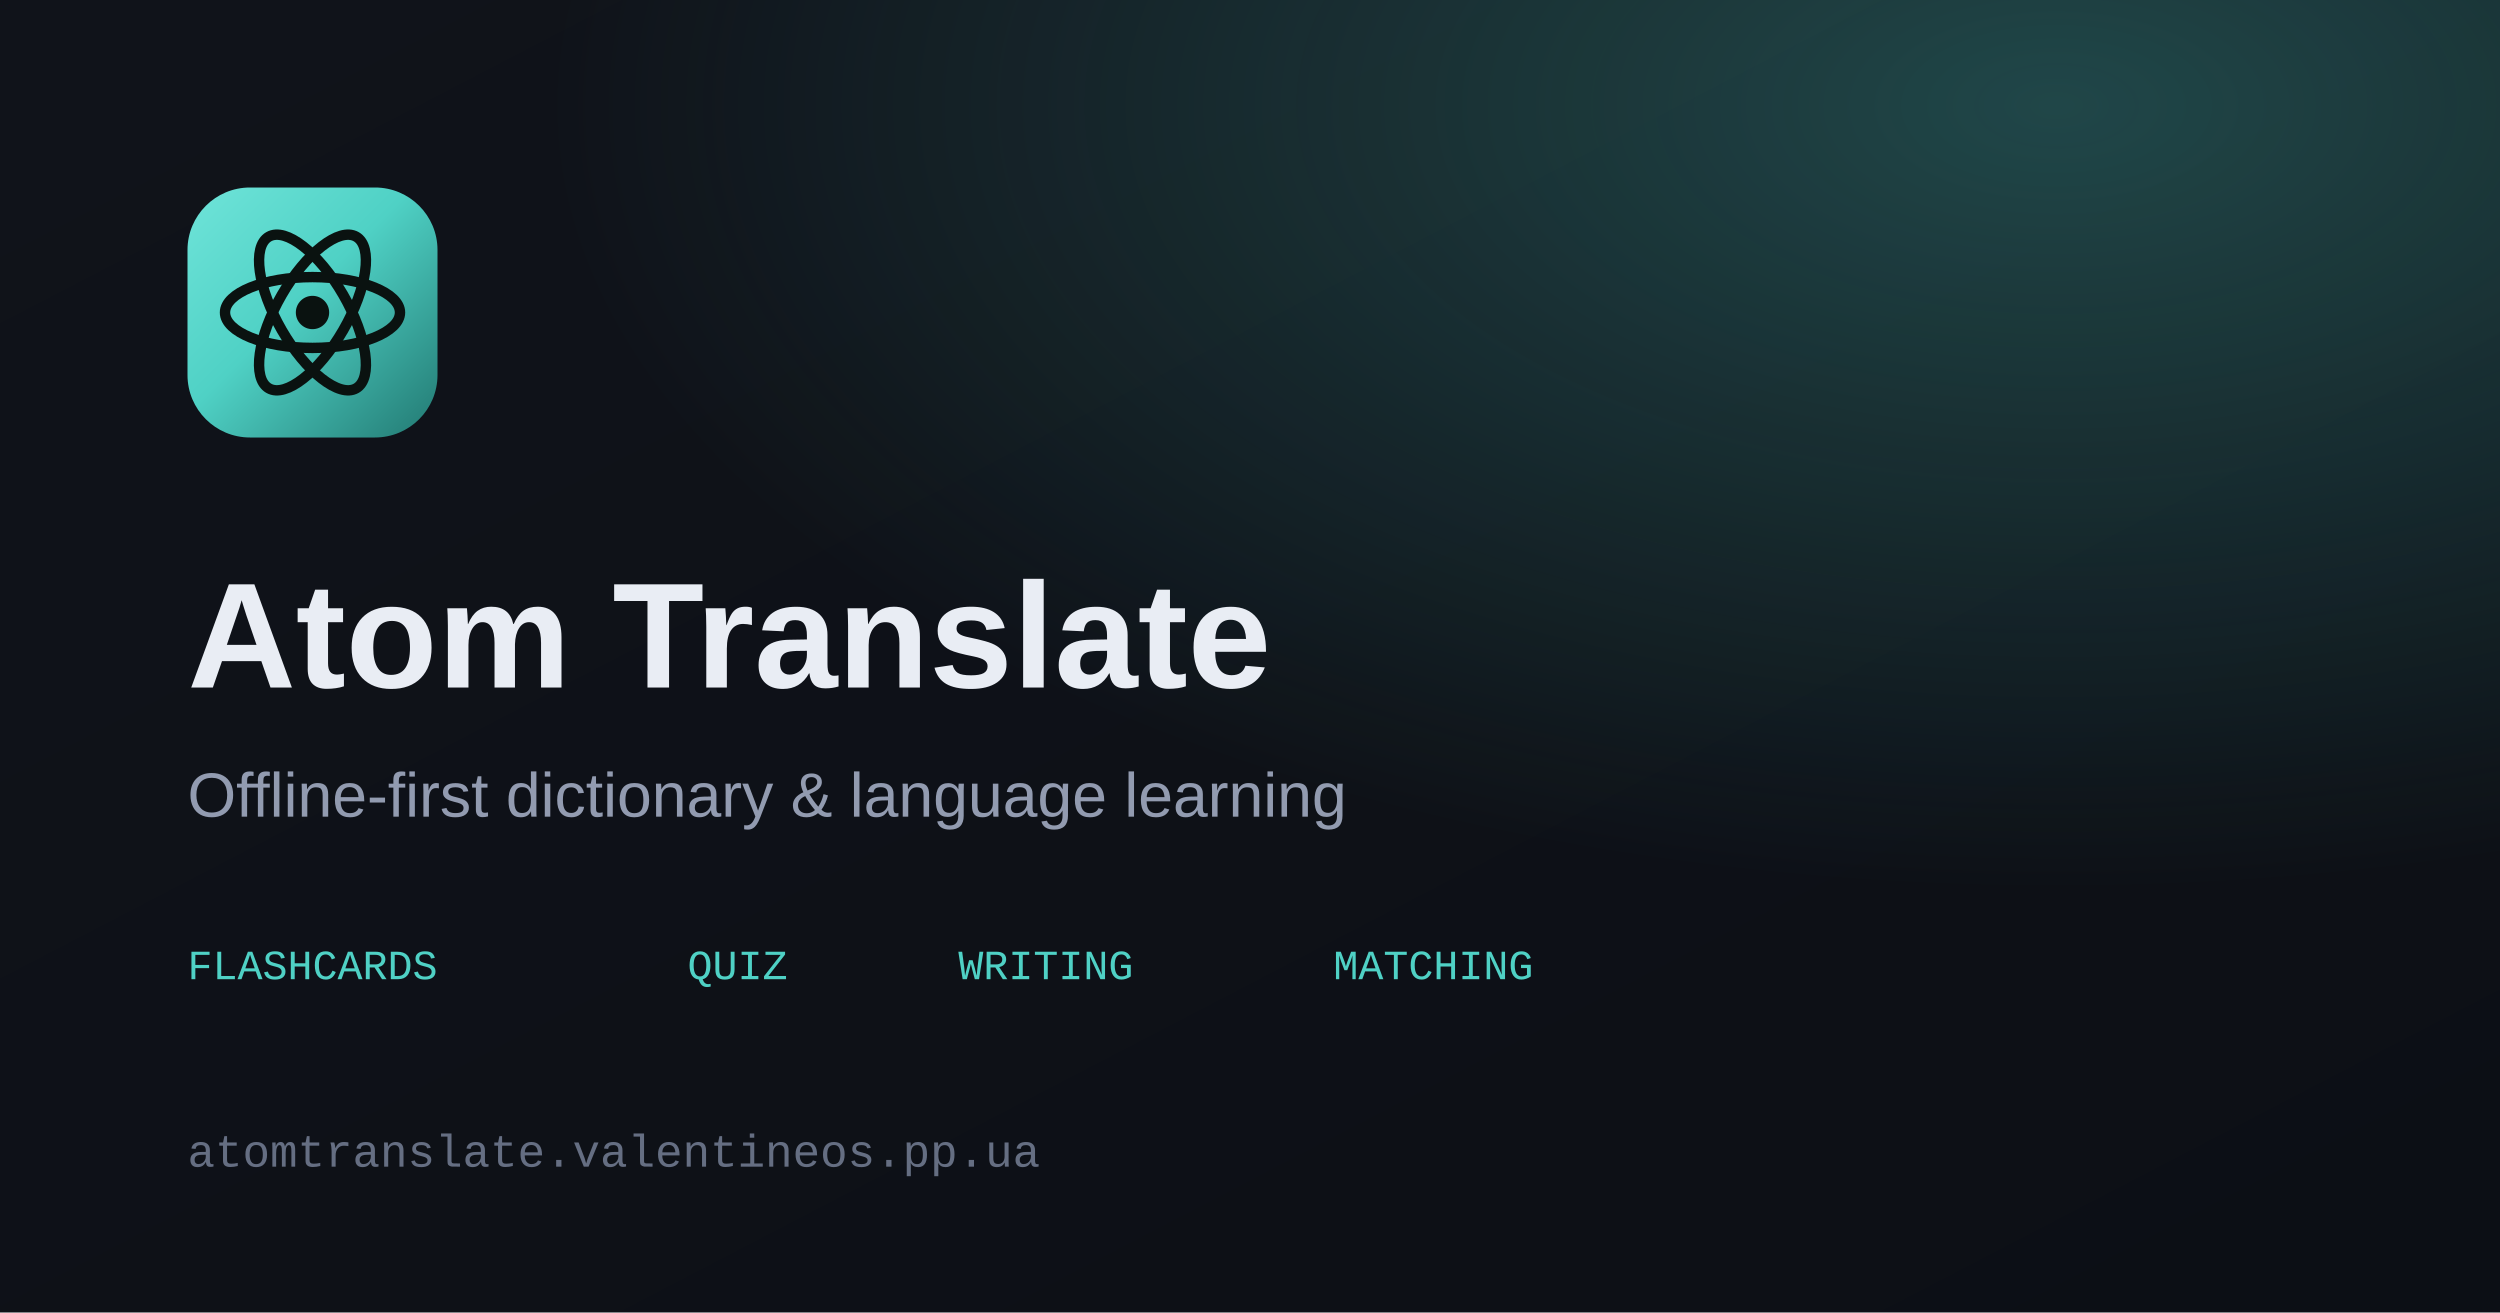
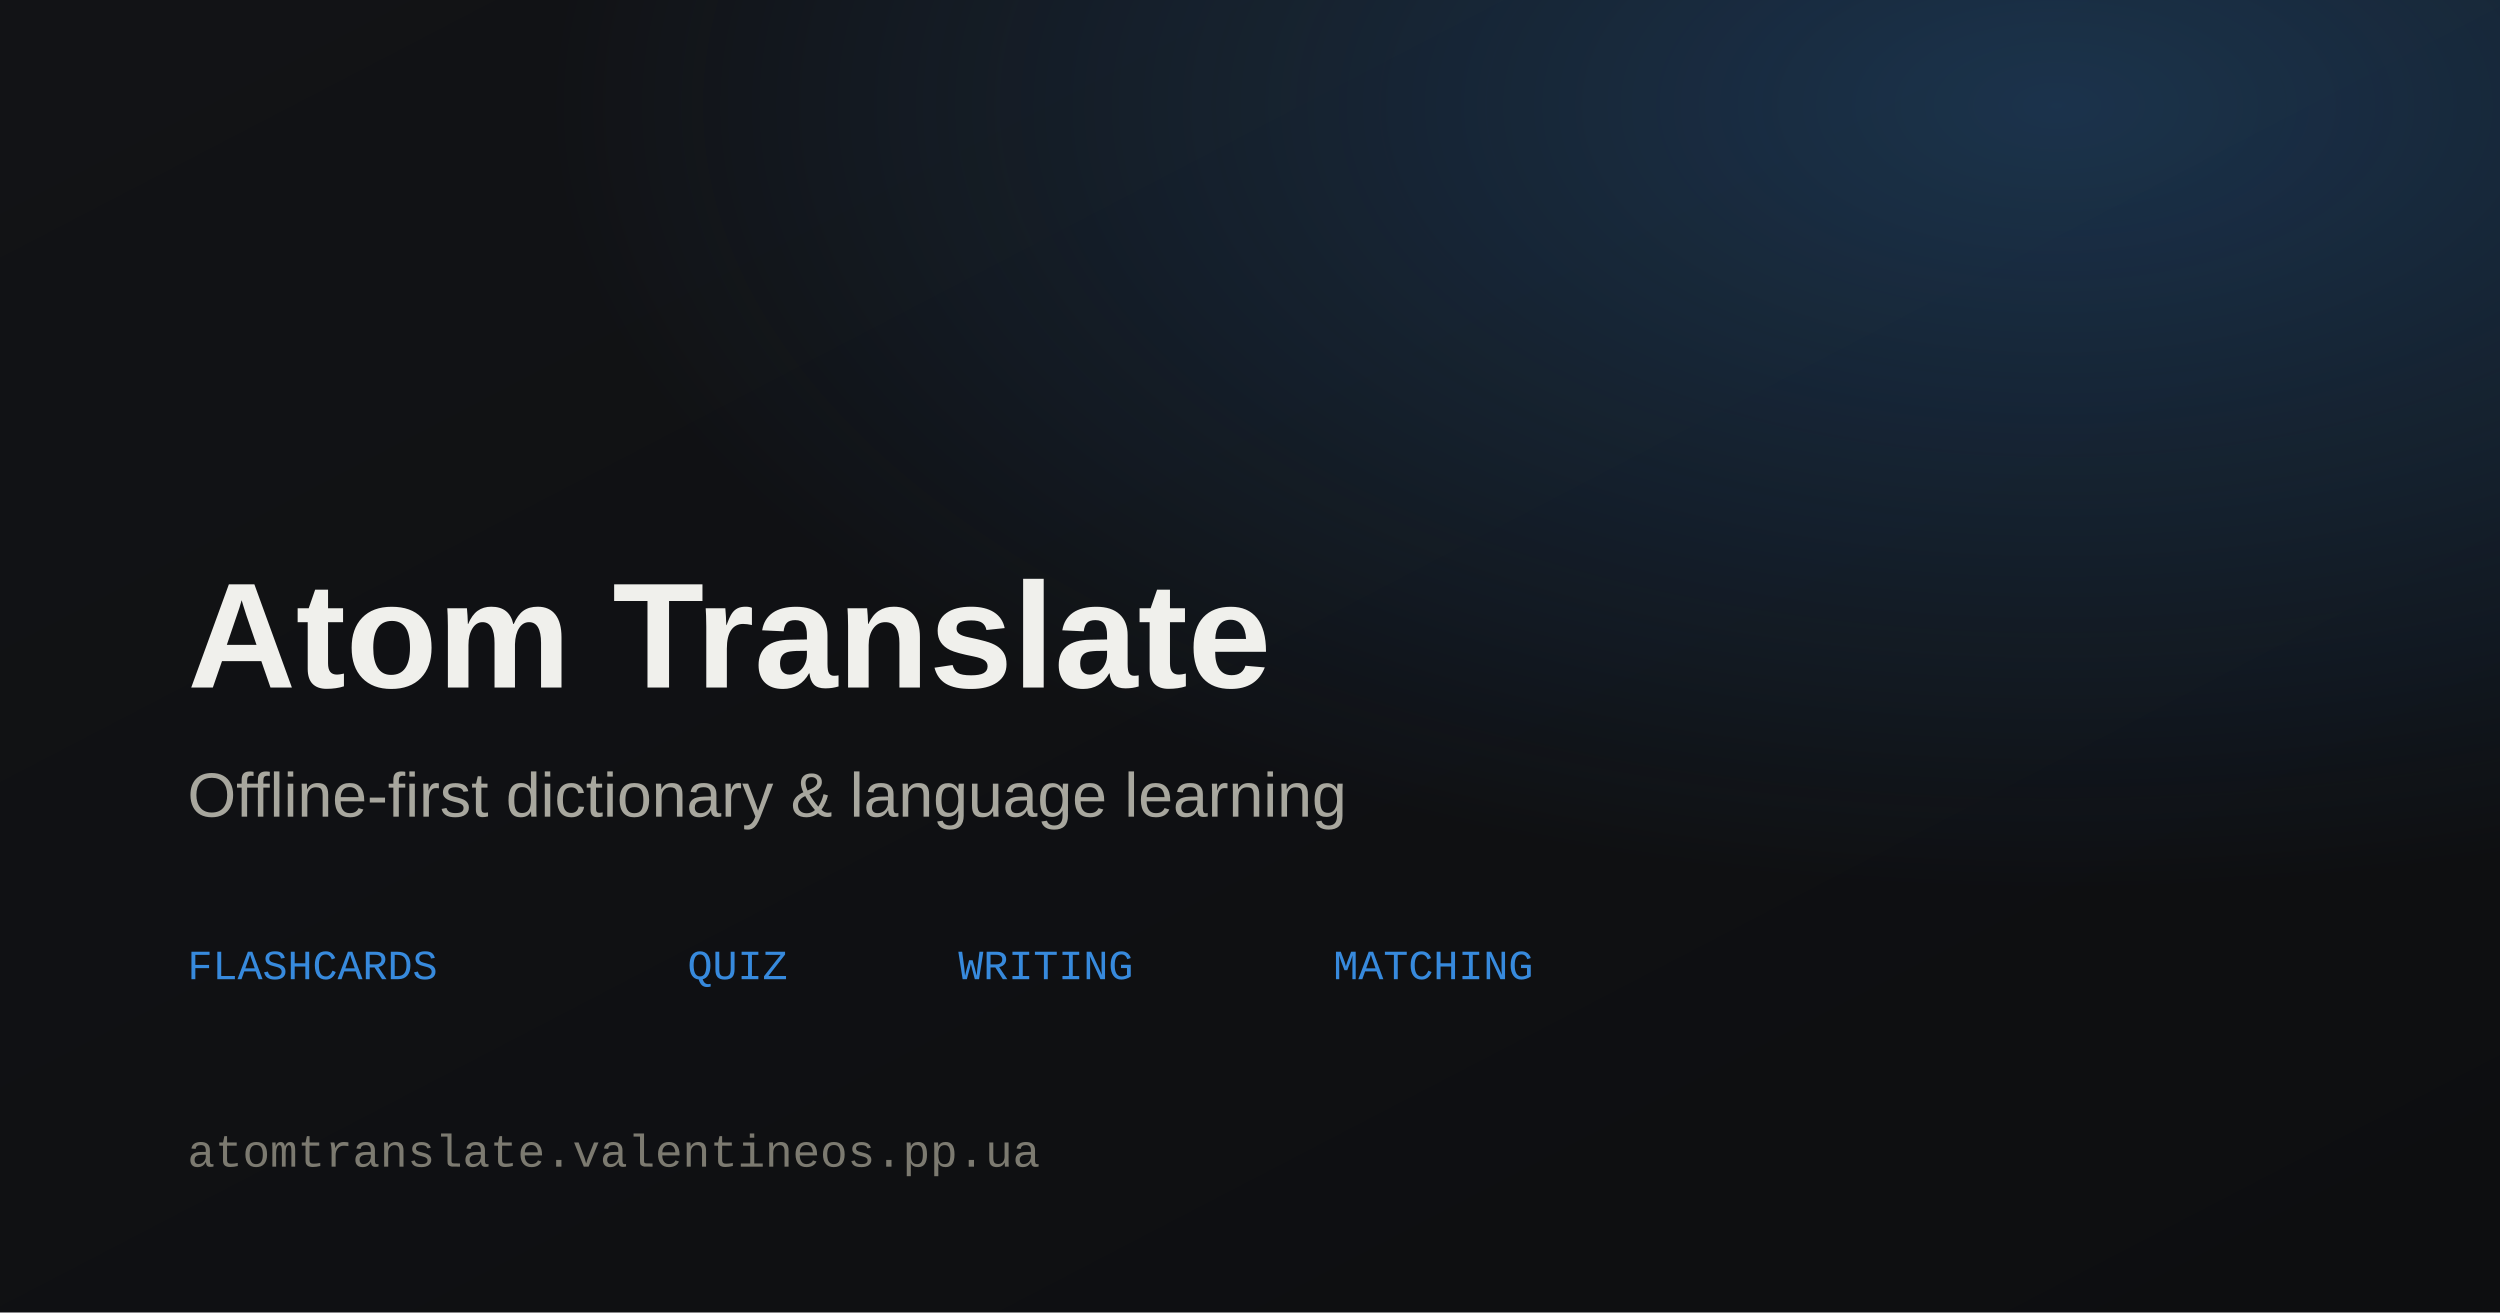
<svg xmlns="http://www.w3.org/2000/svg" viewBox="0 0 1200 630">
  <defs>
    <linearGradient id="bg" x1="0" y1="0" x2="1" y2="1">
-       <stop offset="0%" stop-color="#10131a" />
-       <stop offset="100%" stop-color="#0c0f15" />
+       <stop offset="0%" stop-color="#121316" />
+       <stop offset="100%" stop-color="#0d0e10" />
    </linearGradient>
    <radialGradient id="glow" cx="82%" cy="8%" r="60%">
-       <stop offset="0%" stop-color="#4fd1c5" stop-opacity="0.28" />
-       <stop offset="100%" stop-color="#4fd1c5" stop-opacity="0" />
+       <stop offset="0%" stop-color="#378add" stop-opacity="0.28" />
+       <stop offset="100%" stop-color="#378add" stop-opacity="0" />
    </radialGradient>
-     <linearGradient id="mark" x1="0" y1="0" x2="1" y2="1">
-       <stop offset="0%" stop-color="#6fe4d9" />
-       <stop offset="45%" stop-color="#4fd1c5" />
-       <stop offset="100%" stop-color="#227972" />
-     </linearGradient>
  </defs>
  <rect width="1200" height="630" fill="url(#bg)" />
  <rect width="1200" height="630" fill="url(#glow)" />
-   <rect x="90" y="90" width="120" height="120" rx="30" fill="url(#mark)" />
-   <g stroke="#0a1210" stroke-width="5" fill="none" transform="translate(150 150)">
-     <ellipse cx="0" cy="0" rx="42" ry="17" />
-     <ellipse cx="0" cy="0" rx="42" ry="17" transform="rotate(60)" />
-     <ellipse cx="0" cy="0" rx="42" ry="17" transform="rotate(120)" />
-   </g>
-   <circle cx="150" cy="150" r="8" fill="#0a1210" />
-   <text x="90" y="330" font-family="Arial, Helvetica, sans-serif" font-size="72" font-weight="700" fill="#e9edf4">Atom Translate</text>
-   <text x="90" y="392" font-family="Arial, Helvetica, sans-serif" font-size="30" fill="#929bb0">Offline-first dictionary &amp; language learning</text>
-   <g font-family="Consolas, 'Courier New', monospace" font-size="20" fill="#4fd1c5">
+   <text x="90" y="330" font-family="Arial, Helvetica, sans-serif" font-size="72" font-weight="700" fill="#f0f0ec">Atom Translate</text>
+   <text x="90" y="392" font-family="Arial, Helvetica, sans-serif" font-size="30" fill="#a8a79e">Offline-first dictionary &amp; language learning</text>
+   <g font-family="Consolas, 'Courier New', monospace" font-size="20" fill="#378add">
    <text x="90" y="470">FLASHCARDS</text>
    <text x="330" y="470">QUIZ</text>
    <text x="460" y="470">WRITING</text>
    <text x="640" y="470">MATCHING</text>
  </g>
-   <text x="90" y="560" font-family="Consolas, 'Courier New', monospace" font-size="22" fill="#656e82">atomtranslate.valentineos.pp.ua</text>
+   <text x="90" y="560" font-family="Consolas, 'Courier New', monospace" font-size="22" fill="#7c7a70">atomtranslate.valentineos.pp.ua</text>
</svg>
